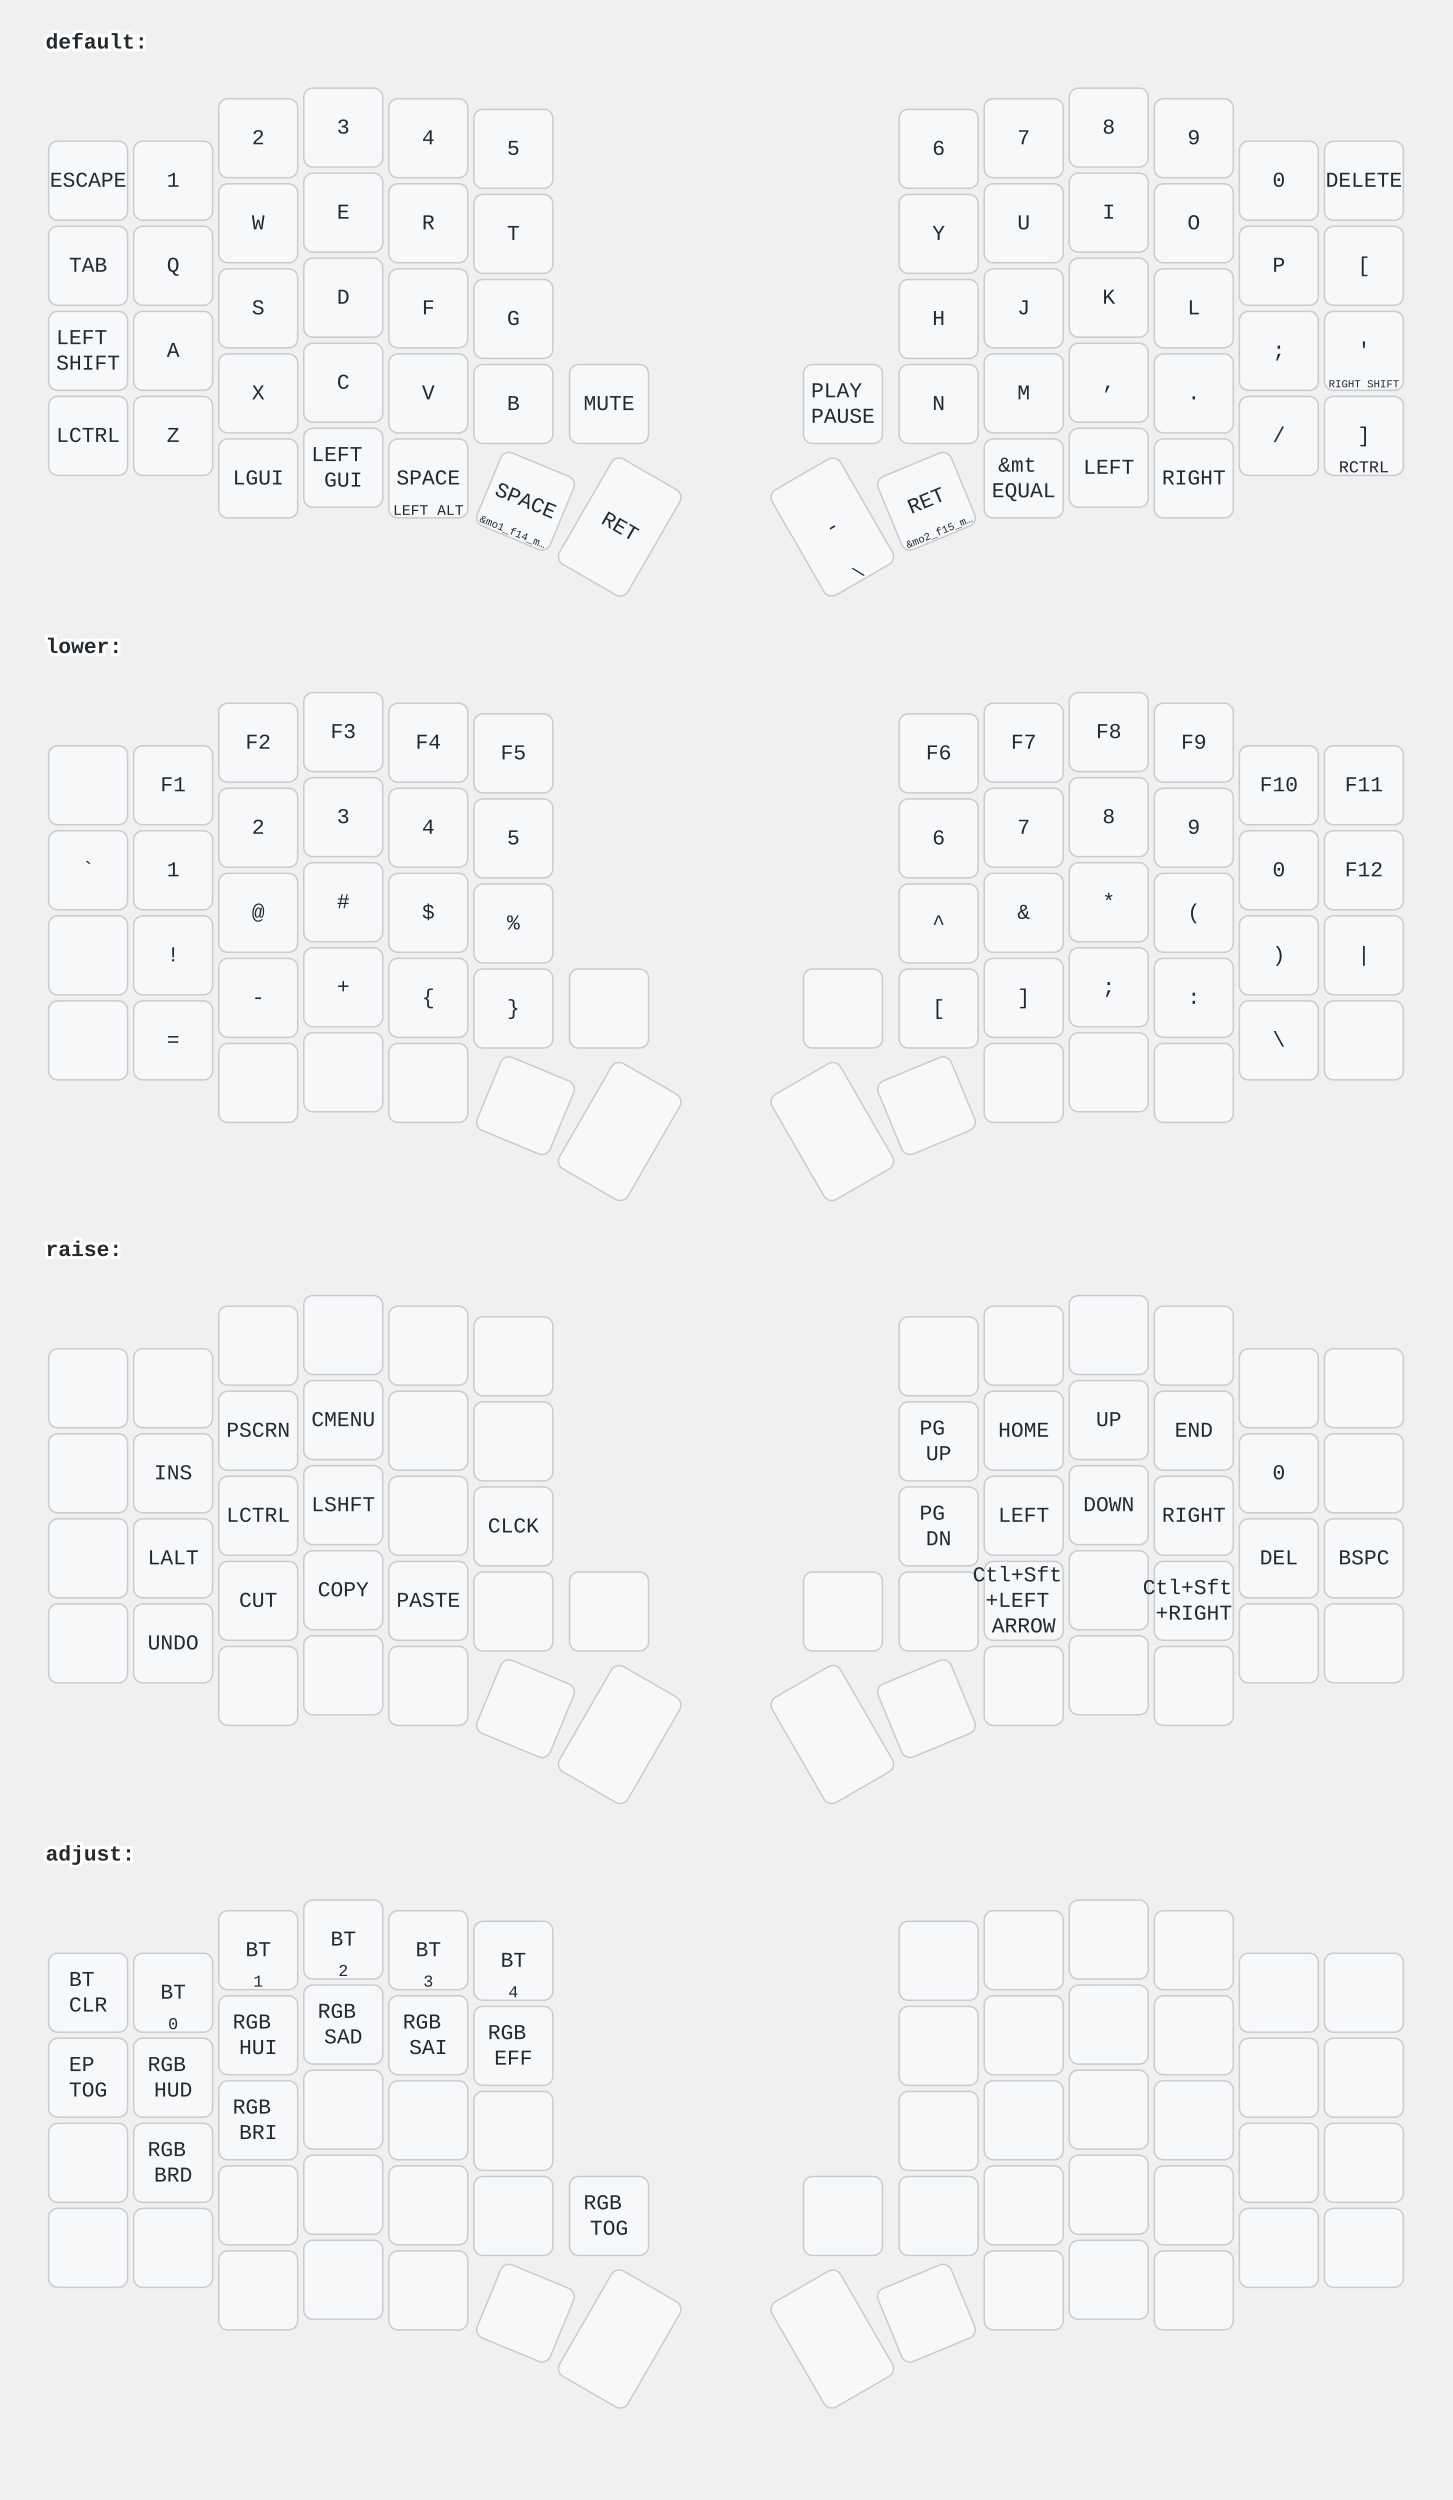
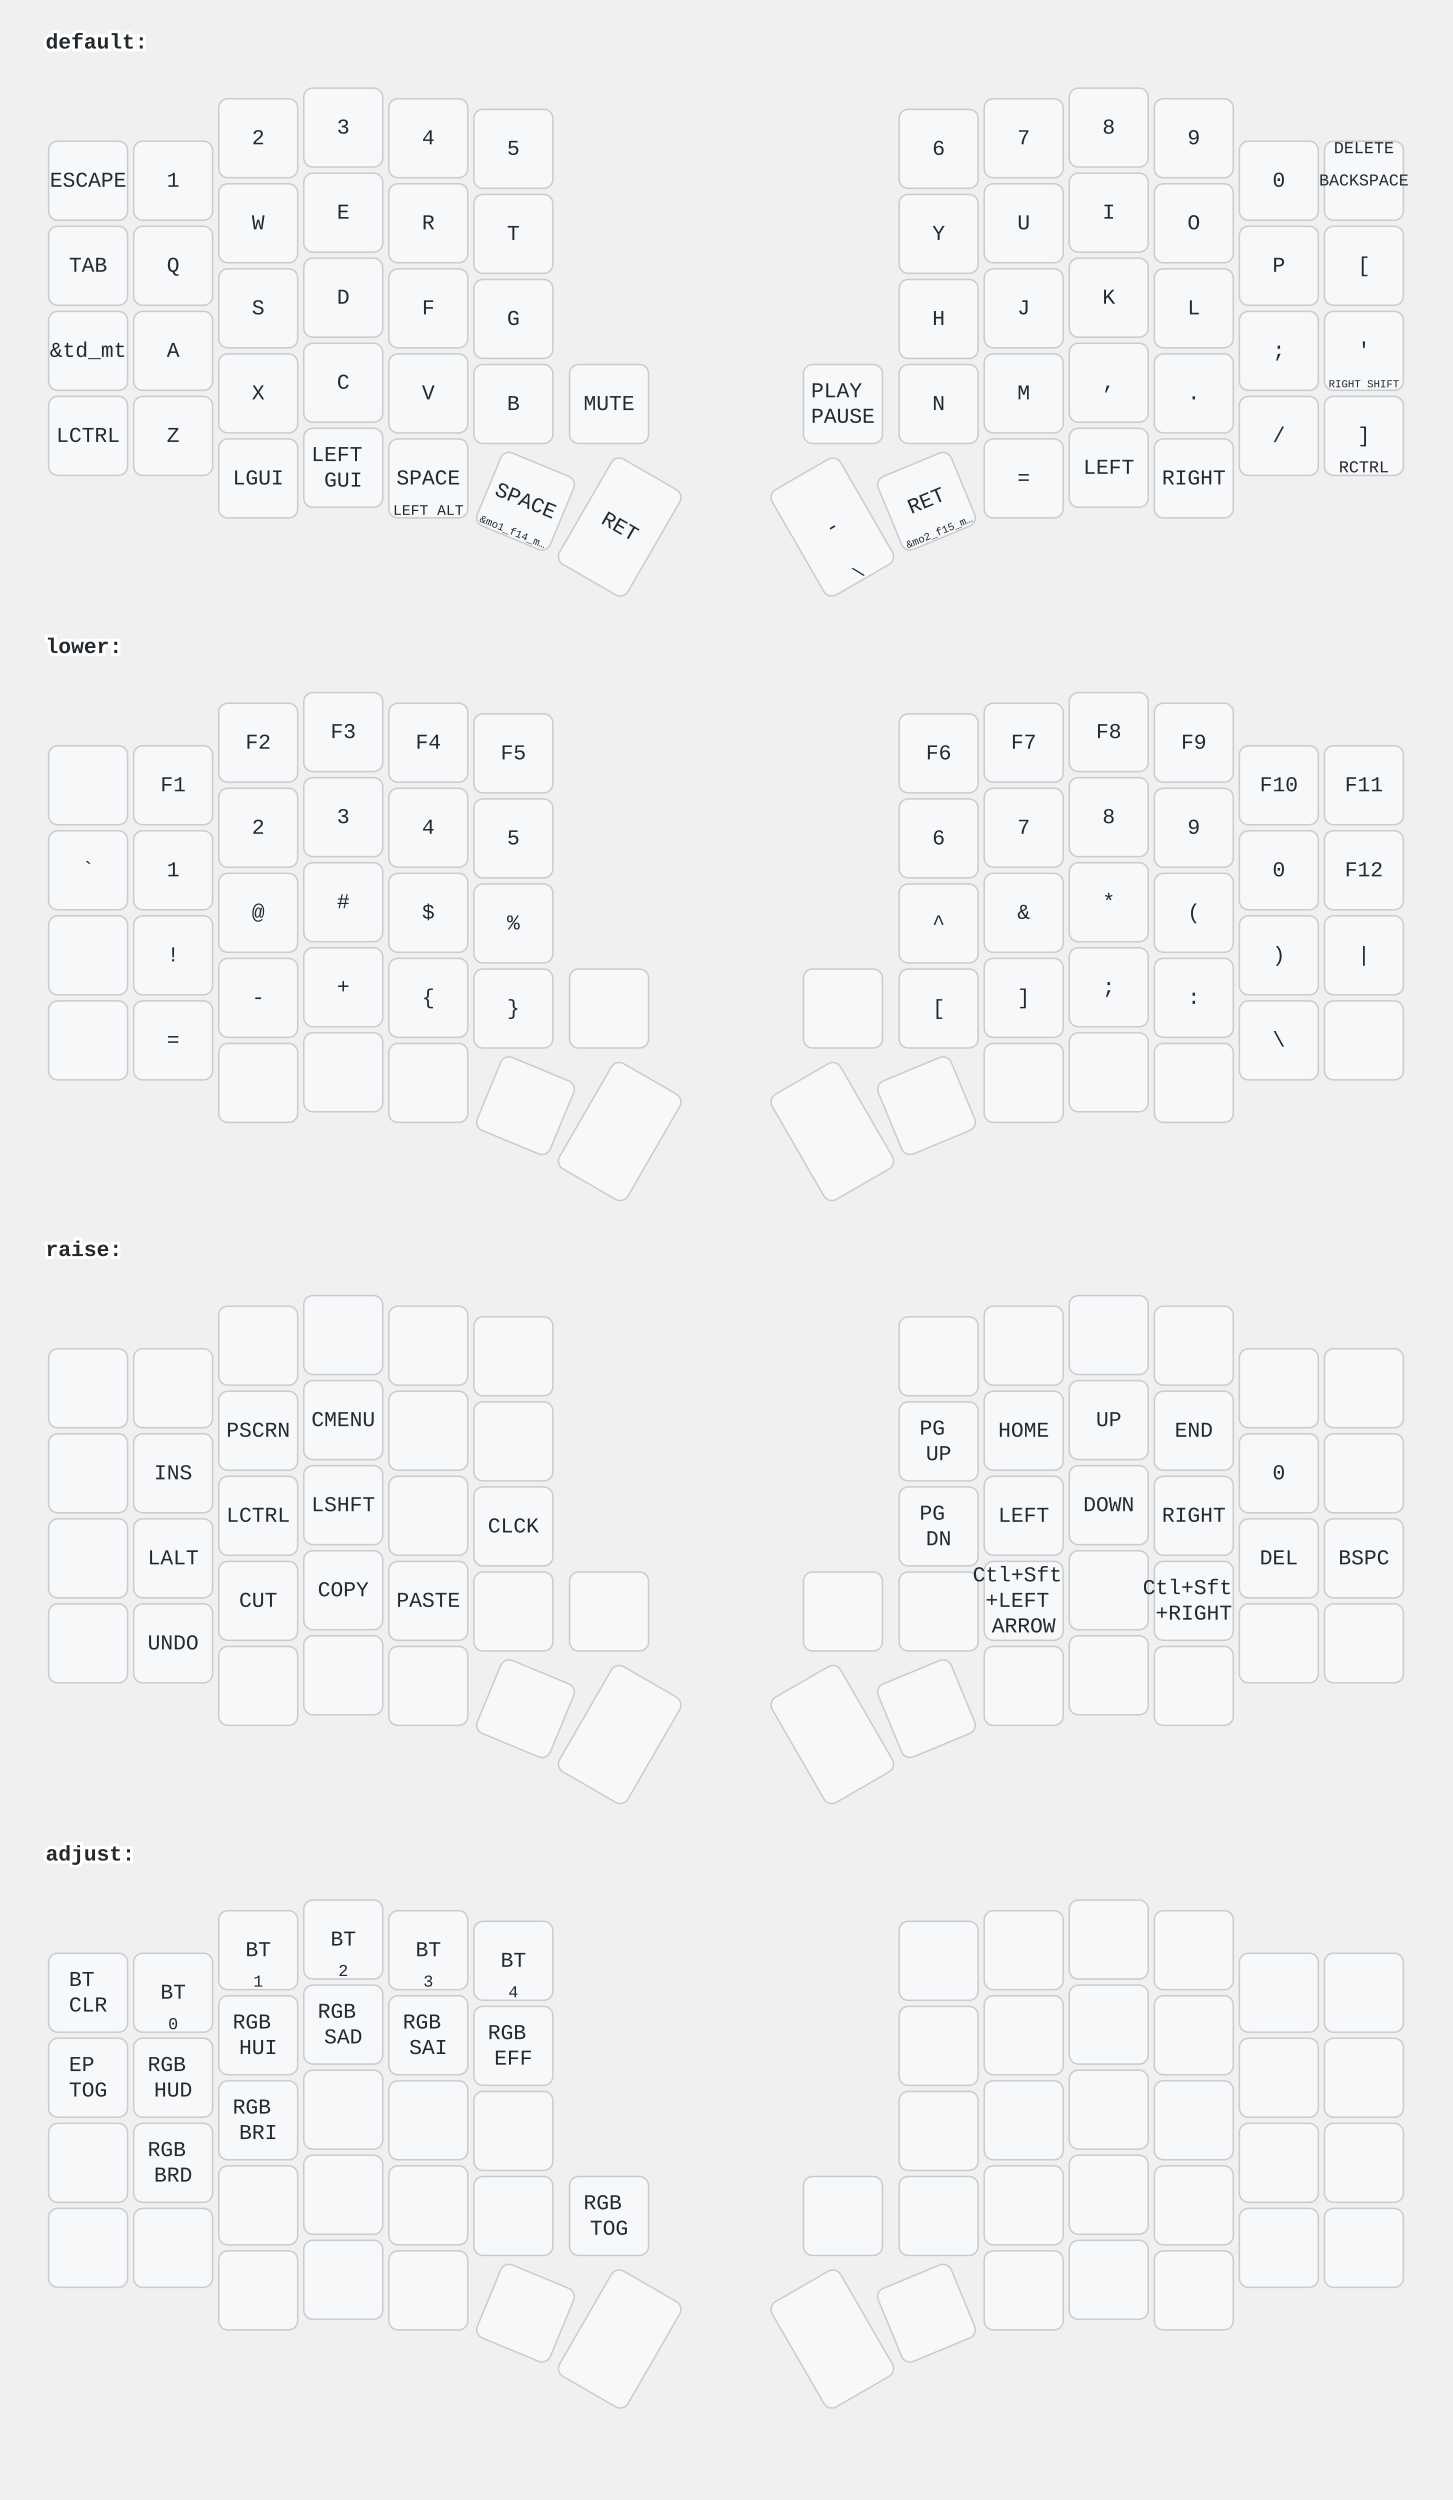
<svg xmlns="http://www.w3.org/2000/svg" width="956" height="1646" viewBox="0 0 956 1646" class="keymap">
  <style>/* inherit to force styles through use tags */
svg path {
    fill: inherit;
}

/* font and background color specifications */
svg.keymap {
    font-family: SFMono-Regular,Consolas,Liberation Mono,Menlo,monospace;
    font-size: 14px;
    font-kerning: normal;
    text-rendering: optimizeLegibility;
    fill: #24292e;
}

/* default key styling */
rect.key {
    fill: #f6f8fa;
}

rect.key, rect.combo {
    stroke: #c9cccf;
    stroke-width: 1;
}

/* default key side styling, only used is draw_key_sides is set */
rect.side {
    filter: brightness(90%);
}

/* color accent for combo boxes */
rect.combo, rect.combo-separate {
    fill: #cdf;
}

/* color accent for held keys */
rect.held, rect.combo.held {
    fill: #fdd;
}

/* color accent for ghost (optional) keys */
rect.ghost, rect.combo.ghost {
    stroke-dasharray: 4, 4;
    stroke-width: 2;
}

text {
    text-anchor: middle;
    dominant-baseline: middle;
}

/* styling for layer labels */
text.label {
    font-weight: bold;
    text-anchor: start;
    stroke: white;
    stroke-width: 4;
    paint-order: stroke;
}

/* styling for optional footer */
text.footer {
    text-anchor: end;
    dominant-baseline: auto;
    stroke: white;
    stroke-width: 4;
    paint-order: stroke;
}

/* styling for combo tap, and key non-tap label text */
text.combo, text.hold, text.shifted, text.left, text.right {
    font-size: 11px;
}

text.hold {
    text-anchor: middle;
    dominant-baseline: auto;
}

text.shifted {
    text-anchor: middle;
    dominant-baseline: hanging;
}

text.left {
    text-anchor: start;
}

text.right {
    text-anchor: end;
}

text.layer-activator {
    text-decoration: underline;
}

/* styling for hold/shifted label text in combo box */
text.combo.hold, text.combo.shifted, text.combo.left, text.combo.right {
    font-size: 8px;
}

/* lighter symbol for transparent keys */
text.trans {
    fill: #7b7e81;
}

/* styling for combo dendrons */
path.combo {
    stroke-width: 1;
    stroke: gray;
    fill: none;
}

/* Start Tabler Icons Cleanup */
/* cannot use height/width with glyphs */
.icon-tabler &gt; path {
    fill: inherit;
    stroke: inherit;
    stroke-width: 2;
}
/* hide tabler's default box */
.icon-tabler &gt; path[stroke="none"][fill="none"] {
    visibility: hidden;
}
/* End Tabler Icons Cleanup */
</style>
  <g transform="translate(30, 0)" class="layer-default">
    <text x="0" y="28" class="label" id="default">default:</text>
    <g transform="translate(0, 56)">
      <g transform="translate(28, 63)" class="key keypos-0">
        <rect rx="6" ry="6" x="-26" y="-26" width="52" height="52" class="key" />
        <text x="0" y="0" class="key tap">ESCAPE</text>
      </g>
      <g transform="translate(84, 63)" class="key keypos-1">
        <rect rx="6" ry="6" x="-26" y="-26" width="52" height="52" class="key" />
        <text x="0" y="0" class="key tap">1</text>
      </g>
      <g transform="translate(140, 35)" class="key keypos-2">
        <rect rx="6" ry="6" x="-26" y="-26" width="52" height="52" class="key" />
        <text x="0" y="0" class="key tap">2</text>
      </g>
      <g transform="translate(196, 28)" class="key keypos-3">
        <rect rx="6" ry="6" x="-26" y="-26" width="52" height="52" class="key" />
        <text x="0" y="0" class="key tap">3</text>
      </g>
      <g transform="translate(252, 35)" class="key keypos-4">
        <rect rx="6" ry="6" x="-26" y="-26" width="52" height="52" class="key" />
        <text x="0" y="0" class="key tap">4</text>
      </g>
      <g transform="translate(308, 42)" class="key keypos-5">
        <rect rx="6" ry="6" x="-26" y="-26" width="52" height="52" class="key" />
        <text x="0" y="0" class="key tap">5</text>
      </g>
      <g transform="translate(588, 42)" class="key keypos-6">
        <rect rx="6" ry="6" x="-26" y="-26" width="52" height="52" class="key" />
        <text x="0" y="0" class="key tap">6</text>
      </g>
      <g transform="translate(644, 35)" class="key keypos-7">
        <rect rx="6" ry="6" x="-26" y="-26" width="52" height="52" class="key" />
        <text x="0" y="0" class="key tap">7</text>
      </g>
      <g transform="translate(700, 28)" class="key keypos-8">
        <rect rx="6" ry="6" x="-26" y="-26" width="52" height="52" class="key" />
        <text x="0" y="0" class="key tap">8</text>
      </g>
      <g transform="translate(756, 35)" class="key keypos-9">
        <rect rx="6" ry="6" x="-26" y="-26" width="52" height="52" class="key" />
        <text x="0" y="0" class="key tap">9</text>
      </g>
      <g transform="translate(812, 63)" class="key keypos-10">
        <rect rx="6" ry="6" x="-26" y="-26" width="52" height="52" class="key" />
        <text x="0" y="0" class="key tap">0</text>
      </g>
      <g transform="translate(868, 63)" class="key keypos-11">
        <rect rx="6" ry="6" x="-26" y="-26" width="52" height="52" class="key" />
-         <text x="0" y="0" class="key tap">DELETE</text>
+         <text x="0" y="0" class="key tap">
+           <tspan style="font-size: 78%">BACKSPACE</tspan>
+         </text>
+         <text x="0" y="-24" class="key shifted">DELETE</text>
      </g>
      <g transform="translate(28, 119)" class="key keypos-12">
        <rect rx="6" ry="6" x="-26" y="-26" width="52" height="52" class="key" />
        <text x="0" y="0" class="key tap">TAB</text>
      </g>
      <g transform="translate(84, 119)" class="key keypos-13">
        <rect rx="6" ry="6" x="-26" y="-26" width="52" height="52" class="key" />
        <text x="0" y="0" class="key tap">Q</text>
      </g>
      <g transform="translate(140, 91)" class="key keypos-14">
        <rect rx="6" ry="6" x="-26" y="-26" width="52" height="52" class="key" />
        <text x="0" y="0" class="key tap">W</text>
      </g>
      <g transform="translate(196, 84)" class="key keypos-15">
        <rect rx="6" ry="6" x="-26" y="-26" width="52" height="52" class="key" />
        <text x="0" y="0" class="key tap">E</text>
      </g>
      <g transform="translate(252, 91)" class="key keypos-16">
        <rect rx="6" ry="6" x="-26" y="-26" width="52" height="52" class="key" />
        <text x="0" y="0" class="key tap">R</text>
      </g>
      <g transform="translate(308, 98)" class="key keypos-17">
        <rect rx="6" ry="6" x="-26" y="-26" width="52" height="52" class="key" />
        <text x="0" y="0" class="key tap">T</text>
      </g>
      <g transform="translate(588, 98)" class="key keypos-18">
        <rect rx="6" ry="6" x="-26" y="-26" width="52" height="52" class="key" />
        <text x="0" y="0" class="key tap">Y</text>
      </g>
      <g transform="translate(644, 91)" class="key keypos-19">
        <rect rx="6" ry="6" x="-26" y="-26" width="52" height="52" class="key" />
        <text x="0" y="0" class="key tap">U</text>
      </g>
      <g transform="translate(700, 84)" class="key keypos-20">
        <rect rx="6" ry="6" x="-26" y="-26" width="52" height="52" class="key" />
        <text x="0" y="0" class="key tap">I</text>
      </g>
      <g transform="translate(756, 91)" class="key keypos-21">
        <rect rx="6" ry="6" x="-26" y="-26" width="52" height="52" class="key" />
        <text x="0" y="0" class="key tap">O</text>
      </g>
      <g transform="translate(812, 119)" class="key keypos-22">
        <rect rx="6" ry="6" x="-26" y="-26" width="52" height="52" class="key" />
        <text x="0" y="0" class="key tap">P</text>
      </g>
      <g transform="translate(868, 119)" class="key keypos-23">
        <rect rx="6" ry="6" x="-26" y="-26" width="52" height="52" class="key" />
        <text x="0" y="0" class="key tap">[</text>
      </g>
      <g transform="translate(28, 175)" class="key keypos-24">
        <rect rx="6" ry="6" x="-26" y="-26" width="52" height="52" class="key" />
-         <text x="0" y="0" class="key tap">
-           <tspan x="0" dy="-0.6em">LEFT</tspan>
-           <tspan x="0" dy="1.2em">SHIFT</tspan>
-         </text>
+         <text x="0" y="0" class="key tap">&amp;td_mt</text>
      </g>
      <g transform="translate(84, 175)" class="key keypos-25">
        <rect rx="6" ry="6" x="-26" y="-26" width="52" height="52" class="key" />
        <text x="0" y="0" class="key tap">A</text>
      </g>
      <g transform="translate(140, 147)" class="key keypos-26">
        <rect rx="6" ry="6" x="-26" y="-26" width="52" height="52" class="key" />
        <text x="0" y="0" class="key tap">S</text>
      </g>
      <g transform="translate(196, 140)" class="key keypos-27">
        <rect rx="6" ry="6" x="-26" y="-26" width="52" height="52" class="key" />
        <text x="0" y="0" class="key tap">D</text>
      </g>
      <g transform="translate(252, 147)" class="key keypos-28">
        <rect rx="6" ry="6" x="-26" y="-26" width="52" height="52" class="key" />
        <text x="0" y="0" class="key tap">F</text>
      </g>
      <g transform="translate(308, 154)" class="key keypos-29">
        <rect rx="6" ry="6" x="-26" y="-26" width="52" height="52" class="key" />
        <text x="0" y="0" class="key tap">G</text>
      </g>
      <g transform="translate(588, 154)" class="key keypos-30">
        <rect rx="6" ry="6" x="-26" y="-26" width="52" height="52" class="key" />
        <text x="0" y="0" class="key tap">H</text>
      </g>
      <g transform="translate(644, 147)" class="key keypos-31">
        <rect rx="6" ry="6" x="-26" y="-26" width="52" height="52" class="key" />
        <text x="0" y="0" class="key tap">J</text>
      </g>
      <g transform="translate(700, 140)" class="key keypos-32">
        <rect rx="6" ry="6" x="-26" y="-26" width="52" height="52" class="key" />
        <text x="0" y="0" class="key tap">K</text>
      </g>
      <g transform="translate(756, 147)" class="key keypos-33">
        <rect rx="6" ry="6" x="-26" y="-26" width="52" height="52" class="key" />
        <text x="0" y="0" class="key tap">L</text>
      </g>
      <g transform="translate(812, 175)" class="key keypos-34">
        <rect rx="6" ry="6" x="-26" y="-26" width="52" height="52" class="key" />
        <text x="0" y="0" class="key tap">;</text>
      </g>
      <g transform="translate(868, 175)" class="key keypos-35">
        <rect rx="6" ry="6" x="-26" y="-26" width="52" height="52" class="key" />
        <text x="0" y="0" class="key tap">'</text>
        <text x="0" y="24" class="key hold">
          <tspan style="font-size: 64%">RIGHT SHIFT</tspan>
        </text>
      </g>
      <g transform="translate(28, 231)" class="key keypos-36">
        <rect rx="6" ry="6" x="-26" y="-26" width="52" height="52" class="key" />
        <text x="0" y="0" class="key tap">LCTRL</text>
      </g>
      <g transform="translate(84, 231)" class="key keypos-37">
        <rect rx="6" ry="6" x="-26" y="-26" width="52" height="52" class="key" />
        <text x="0" y="0" class="key tap">Z</text>
      </g>
      <g transform="translate(140, 203)" class="key keypos-38">
        <rect rx="6" ry="6" x="-26" y="-26" width="52" height="52" class="key" />
        <text x="0" y="0" class="key tap">X</text>
      </g>
      <g transform="translate(196, 196)" class="key keypos-39">
        <rect rx="6" ry="6" x="-26" y="-26" width="52" height="52" class="key" />
        <text x="0" y="0" class="key tap">C</text>
      </g>
      <g transform="translate(252, 203)" class="key keypos-40">
        <rect rx="6" ry="6" x="-26" y="-26" width="52" height="52" class="key" />
        <text x="0" y="0" class="key tap">V</text>
      </g>
      <g transform="translate(308, 210)" class="key keypos-41">
        <rect rx="6" ry="6" x="-26" y="-26" width="52" height="52" class="key" />
        <text x="0" y="0" class="key tap">B</text>
      </g>
      <g transform="translate(371, 210)" class="key keypos-42">
        <rect rx="6" ry="6" x="-26" y="-26" width="52" height="52" class="key" />
        <text x="0" y="0" class="key tap">MUTE</text>
      </g>
      <g transform="translate(525, 210)" class="key keypos-43">
        <rect rx="6" ry="6" x="-26" y="-26" width="52" height="52" class="key" />
        <text x="0" y="0" class="key tap">
          <tspan x="0" dy="-0.6em">PLAY</tspan>
          <tspan x="0" dy="1.2em">PAUSE</tspan>
        </text>
      </g>
      <g transform="translate(588, 210)" class="key keypos-44">
        <rect rx="6" ry="6" x="-26" y="-26" width="52" height="52" class="key" />
        <text x="0" y="0" class="key tap">N</text>
      </g>
      <g transform="translate(644, 203)" class="key keypos-45">
        <rect rx="6" ry="6" x="-26" y="-26" width="52" height="52" class="key" />
        <text x="0" y="0" class="key tap">M</text>
      </g>
      <g transform="translate(700, 196)" class="key keypos-46">
        <rect rx="6" ry="6" x="-26" y="-26" width="52" height="52" class="key" />
        <text x="0" y="0" class="key tap">,</text>
      </g>
      <g transform="translate(756, 203)" class="key keypos-47">
        <rect rx="6" ry="6" x="-26" y="-26" width="52" height="52" class="key" />
        <text x="0" y="0" class="key tap">.</text>
      </g>
      <g transform="translate(812, 231)" class="key keypos-48">
        <rect rx="6" ry="6" x="-26" y="-26" width="52" height="52" class="key" />
        <text x="0" y="0" class="key tap">/</text>
      </g>
      <g transform="translate(868, 231)" class="key keypos-49">
        <rect rx="6" ry="6" x="-26" y="-26" width="52" height="52" class="key" />
        <text x="0" y="0" class="key tap">]</text>
        <text x="0" y="24" class="key hold">RCTRL</text>
      </g>
      <g transform="translate(140, 259)" class="key keypos-50">
        <rect rx="6" ry="6" x="-26" y="-26" width="52" height="52" class="key" />
        <text x="0" y="0" class="key tap">LGUI</text>
      </g>
      <g transform="translate(196, 252)" class="key keypos-51">
        <rect rx="6" ry="6" x="-26" y="-26" width="52" height="52" class="key" />
        <text x="0" y="0" class="key tap">
          <tspan x="0" dy="-0.6em">LEFT</tspan>
          <tspan x="0" dy="1.2em">GUI</tspan>
        </text>
      </g>
      <g transform="translate(252, 259)" class="key keypos-52">
        <rect rx="6" ry="6" x="-26" y="-26" width="52" height="52" class="key" />
        <text x="0" y="0" class="key tap">SPACE</text>
        <text x="0" y="24" class="key hold">
          <tspan style="font-size: 88%">LEFT ALT</tspan>
        </text>
      </g>
      <g transform="translate(316, 274) rotate(22.5)" class="key keypos-53">
        <rect rx="6" ry="6" x="-26" y="-26" width="52" height="52" class="key" />
        <text x="0" y="0" class="key tap">SPACE</text>
        <text x="0" y="24" class="key hold">
          <tspan style="font-size: 64%">&amp;mo1_f14_m…</tspan>
        </text>
      </g>
      <g transform="translate(378, 291) rotate(30.0)" class="key keypos-54">
        <rect rx="6" ry="6" x="-26" y="-40" width="52" height="80" class="key" />
        <text x="0" y="0" class="key tap">RET</text>
      </g>
      <g transform="translate(518, 291) rotate(-30.0)" class="key keypos-55">
        <rect rx="6" ry="6" x="-26" y="-40" width="52" height="80" class="key" />
        <text x="0" y="0" class="key tap">-</text>
        <text x="0" y="38" class="key hold">\</text>
      </g>
      <g transform="translate(580, 274) rotate(-22.5)" class="key keypos-56">
        <rect rx="6" ry="6" x="-26" y="-26" width="52" height="52" class="key" />
        <text x="0" y="0" class="key tap">RET</text>
        <text x="0" y="24" class="key hold">
          <tspan style="font-size: 64%">&amp;mo2_f15_m…</tspan>
        </text>
      </g>
      <g transform="translate(644, 259)" class="key keypos-57">
        <rect rx="6" ry="6" x="-26" y="-26" width="52" height="52" class="key" />
-         <text x="0" y="0" class="key tap">
-           <tspan x="0" dy="-0.6em">&amp;mt</tspan>
-           <tspan x="0" dy="1.2em">EQUAL</tspan>
-         </text>
+         <text x="0" y="0" class="key tap">=</text>
      </g>
      <g transform="translate(700, 252)" class="key keypos-58">
        <rect rx="6" ry="6" x="-26" y="-26" width="52" height="52" class="key" />
        <text x="0" y="0" class="key tap">LEFT</text>
      </g>
      <g transform="translate(756, 259)" class="key keypos-59">
        <rect rx="6" ry="6" x="-26" y="-26" width="52" height="52" class="key" />
        <text x="0" y="0" class="key tap">RIGHT</text>
      </g>
    </g>
  </g>
  <g transform="translate(30, 398)" class="layer-lower">
    <text x="0" y="28" class="label" id="lower">lower:</text>
    <g transform="translate(0, 56)">
      <g transform="translate(28, 63)" class="key keypos-0">
        <rect rx="6" ry="6" x="-26" y="-26" width="52" height="52" class="key" />
      </g>
      <g transform="translate(84, 63)" class="key keypos-1">
        <rect rx="6" ry="6" x="-26" y="-26" width="52" height="52" class="key" />
        <text x="0" y="0" class="key tap">F1</text>
      </g>
      <g transform="translate(140, 35)" class="key keypos-2">
        <rect rx="6" ry="6" x="-26" y="-26" width="52" height="52" class="key" />
        <text x="0" y="0" class="key tap">F2</text>
      </g>
      <g transform="translate(196, 28)" class="key keypos-3">
        <rect rx="6" ry="6" x="-26" y="-26" width="52" height="52" class="key" />
        <text x="0" y="0" class="key tap">F3</text>
      </g>
      <g transform="translate(252, 35)" class="key keypos-4">
        <rect rx="6" ry="6" x="-26" y="-26" width="52" height="52" class="key" />
        <text x="0" y="0" class="key tap">F4</text>
      </g>
      <g transform="translate(308, 42)" class="key keypos-5">
        <rect rx="6" ry="6" x="-26" y="-26" width="52" height="52" class="key" />
        <text x="0" y="0" class="key tap">F5</text>
      </g>
      <g transform="translate(588, 42)" class="key keypos-6">
        <rect rx="6" ry="6" x="-26" y="-26" width="52" height="52" class="key" />
        <text x="0" y="0" class="key tap">F6</text>
      </g>
      <g transform="translate(644, 35)" class="key keypos-7">
        <rect rx="6" ry="6" x="-26" y="-26" width="52" height="52" class="key" />
        <text x="0" y="0" class="key tap">F7</text>
      </g>
      <g transform="translate(700, 28)" class="key keypos-8">
        <rect rx="6" ry="6" x="-26" y="-26" width="52" height="52" class="key" />
        <text x="0" y="0" class="key tap">F8</text>
      </g>
      <g transform="translate(756, 35)" class="key keypos-9">
        <rect rx="6" ry="6" x="-26" y="-26" width="52" height="52" class="key" />
        <text x="0" y="0" class="key tap">F9</text>
      </g>
      <g transform="translate(812, 63)" class="key keypos-10">
        <rect rx="6" ry="6" x="-26" y="-26" width="52" height="52" class="key" />
        <text x="0" y="0" class="key tap">F10</text>
      </g>
      <g transform="translate(868, 63)" class="key keypos-11">
        <rect rx="6" ry="6" x="-26" y="-26" width="52" height="52" class="key" />
        <text x="0" y="0" class="key tap">F11</text>
      </g>
      <g transform="translate(28, 119)" class="key keypos-12">
        <rect rx="6" ry="6" x="-26" y="-26" width="52" height="52" class="key" />
        <text x="0" y="0" class="key tap">`</text>
      </g>
      <g transform="translate(84, 119)" class="key keypos-13">
        <rect rx="6" ry="6" x="-26" y="-26" width="52" height="52" class="key" />
        <text x="0" y="0" class="key tap">1</text>
      </g>
      <g transform="translate(140, 91)" class="key keypos-14">
        <rect rx="6" ry="6" x="-26" y="-26" width="52" height="52" class="key" />
        <text x="0" y="0" class="key tap">2</text>
      </g>
      <g transform="translate(196, 84)" class="key keypos-15">
        <rect rx="6" ry="6" x="-26" y="-26" width="52" height="52" class="key" />
        <text x="0" y="0" class="key tap">3</text>
      </g>
      <g transform="translate(252, 91)" class="key keypos-16">
        <rect rx="6" ry="6" x="-26" y="-26" width="52" height="52" class="key" />
        <text x="0" y="0" class="key tap">4</text>
      </g>
      <g transform="translate(308, 98)" class="key keypos-17">
        <rect rx="6" ry="6" x="-26" y="-26" width="52" height="52" class="key" />
        <text x="0" y="0" class="key tap">5</text>
      </g>
      <g transform="translate(588, 98)" class="key keypos-18">
        <rect rx="6" ry="6" x="-26" y="-26" width="52" height="52" class="key" />
        <text x="0" y="0" class="key tap">6</text>
      </g>
      <g transform="translate(644, 91)" class="key keypos-19">
        <rect rx="6" ry="6" x="-26" y="-26" width="52" height="52" class="key" />
        <text x="0" y="0" class="key tap">7</text>
      </g>
      <g transform="translate(700, 84)" class="key keypos-20">
        <rect rx="6" ry="6" x="-26" y="-26" width="52" height="52" class="key" />
        <text x="0" y="0" class="key tap">8</text>
      </g>
      <g transform="translate(756, 91)" class="key keypos-21">
        <rect rx="6" ry="6" x="-26" y="-26" width="52" height="52" class="key" />
        <text x="0" y="0" class="key tap">9</text>
      </g>
      <g transform="translate(812, 119)" class="key keypos-22">
        <rect rx="6" ry="6" x="-26" y="-26" width="52" height="52" class="key" />
        <text x="0" y="0" class="key tap">0</text>
      </g>
      <g transform="translate(868, 119)" class="key keypos-23">
        <rect rx="6" ry="6" x="-26" y="-26" width="52" height="52" class="key" />
        <text x="0" y="0" class="key tap">F12</text>
      </g>
      <g transform="translate(28, 175)" class="key keypos-24">
        <rect rx="6" ry="6" x="-26" y="-26" width="52" height="52" class="key" />
      </g>
      <g transform="translate(84, 175)" class="key keypos-25">
        <rect rx="6" ry="6" x="-26" y="-26" width="52" height="52" class="key" />
        <text x="0" y="0" class="key tap">!</text>
      </g>
      <g transform="translate(140, 147)" class="key keypos-26">
        <rect rx="6" ry="6" x="-26" y="-26" width="52" height="52" class="key" />
        <text x="0" y="0" class="key tap">@</text>
      </g>
      <g transform="translate(196, 140)" class="key keypos-27">
        <rect rx="6" ry="6" x="-26" y="-26" width="52" height="52" class="key" />
        <text x="0" y="0" class="key tap">#</text>
      </g>
      <g transform="translate(252, 147)" class="key keypos-28">
        <rect rx="6" ry="6" x="-26" y="-26" width="52" height="52" class="key" />
        <text x="0" y="0" class="key tap">$</text>
      </g>
      <g transform="translate(308, 154)" class="key keypos-29">
        <rect rx="6" ry="6" x="-26" y="-26" width="52" height="52" class="key" />
        <text x="0" y="0" class="key tap">%</text>
      </g>
      <g transform="translate(588, 154)" class="key keypos-30">
        <rect rx="6" ry="6" x="-26" y="-26" width="52" height="52" class="key" />
        <text x="0" y="0" class="key tap">^</text>
      </g>
      <g transform="translate(644, 147)" class="key keypos-31">
        <rect rx="6" ry="6" x="-26" y="-26" width="52" height="52" class="key" />
        <text x="0" y="0" class="key tap">&amp;</text>
      </g>
      <g transform="translate(700, 140)" class="key keypos-32">
        <rect rx="6" ry="6" x="-26" y="-26" width="52" height="52" class="key" />
        <text x="0" y="0" class="key tap">*</text>
      </g>
      <g transform="translate(756, 147)" class="key keypos-33">
        <rect rx="6" ry="6" x="-26" y="-26" width="52" height="52" class="key" />
        <text x="0" y="0" class="key tap">(</text>
      </g>
      <g transform="translate(812, 175)" class="key keypos-34">
        <rect rx="6" ry="6" x="-26" y="-26" width="52" height="52" class="key" />
        <text x="0" y="0" class="key tap">)</text>
      </g>
      <g transform="translate(868, 175)" class="key keypos-35">
        <rect rx="6" ry="6" x="-26" y="-26" width="52" height="52" class="key" />
        <text x="0" y="0" class="key tap">|</text>
      </g>
      <g transform="translate(28, 231)" class="key keypos-36">
        <rect rx="6" ry="6" x="-26" y="-26" width="52" height="52" class="key" />
      </g>
      <g transform="translate(84, 231)" class="key keypos-37">
        <rect rx="6" ry="6" x="-26" y="-26" width="52" height="52" class="key" />
        <text x="0" y="0" class="key tap">=</text>
      </g>
      <g transform="translate(140, 203)" class="key keypos-38">
        <rect rx="6" ry="6" x="-26" y="-26" width="52" height="52" class="key" />
        <text x="0" y="0" class="key tap">-</text>
      </g>
      <g transform="translate(196, 196)" class="key keypos-39">
        <rect rx="6" ry="6" x="-26" y="-26" width="52" height="52" class="key" />
        <text x="0" y="0" class="key tap">+</text>
      </g>
      <g transform="translate(252, 203)" class="key keypos-40">
        <rect rx="6" ry="6" x="-26" y="-26" width="52" height="52" class="key" />
        <text x="0" y="0" class="key tap">{</text>
      </g>
      <g transform="translate(308, 210)" class="key keypos-41">
        <rect rx="6" ry="6" x="-26" y="-26" width="52" height="52" class="key" />
        <text x="0" y="0" class="key tap">}</text>
      </g>
      <g transform="translate(371, 210)" class="key keypos-42">
        <rect rx="6" ry="6" x="-26" y="-26" width="52" height="52" class="key" />
      </g>
      <g transform="translate(525, 210)" class="key keypos-43">
        <rect rx="6" ry="6" x="-26" y="-26" width="52" height="52" class="key" />
      </g>
      <g transform="translate(588, 210)" class="key keypos-44">
        <rect rx="6" ry="6" x="-26" y="-26" width="52" height="52" class="key" />
        <text x="0" y="0" class="key tap">[</text>
      </g>
      <g transform="translate(644, 203)" class="key keypos-45">
        <rect rx="6" ry="6" x="-26" y="-26" width="52" height="52" class="key" />
        <text x="0" y="0" class="key tap">]</text>
      </g>
      <g transform="translate(700, 196)" class="key keypos-46">
        <rect rx="6" ry="6" x="-26" y="-26" width="52" height="52" class="key" />
        <text x="0" y="0" class="key tap">;</text>
      </g>
      <g transform="translate(756, 203)" class="key keypos-47">
        <rect rx="6" ry="6" x="-26" y="-26" width="52" height="52" class="key" />
        <text x="0" y="0" class="key tap">:</text>
      </g>
      <g transform="translate(812, 231)" class="key keypos-48">
        <rect rx="6" ry="6" x="-26" y="-26" width="52" height="52" class="key" />
        <text x="0" y="0" class="key tap">\</text>
      </g>
      <g transform="translate(868, 231)" class="key keypos-49">
        <rect rx="6" ry="6" x="-26" y="-26" width="52" height="52" class="key" />
      </g>
      <g transform="translate(140, 259)" class="key keypos-50">
        <rect rx="6" ry="6" x="-26" y="-26" width="52" height="52" class="key" />
      </g>
      <g transform="translate(196, 252)" class="key keypos-51">
        <rect rx="6" ry="6" x="-26" y="-26" width="52" height="52" class="key" />
      </g>
      <g transform="translate(252, 259)" class="key keypos-52">
        <rect rx="6" ry="6" x="-26" y="-26" width="52" height="52" class="key" />
      </g>
      <g transform="translate(316, 274) rotate(22.5)" class="key keypos-53">
        <rect rx="6" ry="6" x="-26" y="-26" width="52" height="52" class="key" />
      </g>
      <g transform="translate(378, 291) rotate(30.0)" class="key keypos-54">
        <rect rx="6" ry="6" x="-26" y="-40" width="52" height="80" class="key" />
      </g>
      <g transform="translate(518, 291) rotate(-30.0)" class="key keypos-55">
        <rect rx="6" ry="6" x="-26" y="-40" width="52" height="80" class="key" />
      </g>
      <g transform="translate(580, 274) rotate(-22.5)" class="key keypos-56">
        <rect rx="6" ry="6" x="-26" y="-26" width="52" height="52" class="key" />
      </g>
      <g transform="translate(644, 259)" class="key keypos-57">
        <rect rx="6" ry="6" x="-26" y="-26" width="52" height="52" class="key" />
      </g>
      <g transform="translate(700, 252)" class="key keypos-58">
        <rect rx="6" ry="6" x="-26" y="-26" width="52" height="52" class="key" />
      </g>
      <g transform="translate(756, 259)" class="key keypos-59">
        <rect rx="6" ry="6" x="-26" y="-26" width="52" height="52" class="key" />
      </g>
    </g>
  </g>
  <g transform="translate(30, 795)" class="layer-raise">
    <text x="0" y="28" class="label" id="raise">raise:</text>
    <g transform="translate(0, 56)">
      <g transform="translate(28, 63)" class="key keypos-0">
        <rect rx="6" ry="6" x="-26" y="-26" width="52" height="52" class="key" />
      </g>
      <g transform="translate(84, 63)" class="key keypos-1">
        <rect rx="6" ry="6" x="-26" y="-26" width="52" height="52" class="key" />
      </g>
      <g transform="translate(140, 35)" class="key keypos-2">
        <rect rx="6" ry="6" x="-26" y="-26" width="52" height="52" class="key" />
      </g>
      <g transform="translate(196, 28)" class="key keypos-3">
        <rect rx="6" ry="6" x="-26" y="-26" width="52" height="52" class="key" />
      </g>
      <g transform="translate(252, 35)" class="key keypos-4">
        <rect rx="6" ry="6" x="-26" y="-26" width="52" height="52" class="key" />
      </g>
      <g transform="translate(308, 42)" class="key keypos-5">
        <rect rx="6" ry="6" x="-26" y="-26" width="52" height="52" class="key" />
      </g>
      <g transform="translate(588, 42)" class="key keypos-6">
        <rect rx="6" ry="6" x="-26" y="-26" width="52" height="52" class="key" />
      </g>
      <g transform="translate(644, 35)" class="key keypos-7">
        <rect rx="6" ry="6" x="-26" y="-26" width="52" height="52" class="key" />
      </g>
      <g transform="translate(700, 28)" class="key keypos-8">
        <rect rx="6" ry="6" x="-26" y="-26" width="52" height="52" class="key" />
      </g>
      <g transform="translate(756, 35)" class="key keypos-9">
        <rect rx="6" ry="6" x="-26" y="-26" width="52" height="52" class="key" />
      </g>
      <g transform="translate(812, 63)" class="key keypos-10">
        <rect rx="6" ry="6" x="-26" y="-26" width="52" height="52" class="key" />
      </g>
      <g transform="translate(868, 63)" class="key keypos-11">
        <rect rx="6" ry="6" x="-26" y="-26" width="52" height="52" class="key" />
      </g>
      <g transform="translate(28, 119)" class="key keypos-12">
        <rect rx="6" ry="6" x="-26" y="-26" width="52" height="52" class="key" />
      </g>
      <g transform="translate(84, 119)" class="key keypos-13">
        <rect rx="6" ry="6" x="-26" y="-26" width="52" height="52" class="key" />
        <text x="0" y="0" class="key tap">INS</text>
      </g>
      <g transform="translate(140, 91)" class="key keypos-14">
        <rect rx="6" ry="6" x="-26" y="-26" width="52" height="52" class="key" />
        <text x="0" y="0" class="key tap">PSCRN</text>
      </g>
      <g transform="translate(196, 84)" class="key keypos-15">
        <rect rx="6" ry="6" x="-26" y="-26" width="52" height="52" class="key" />
        <text x="0" y="0" class="key tap">CMENU</text>
      </g>
      <g transform="translate(252, 91)" class="key keypos-16">
        <rect rx="6" ry="6" x="-26" y="-26" width="52" height="52" class="key" />
      </g>
      <g transform="translate(308, 98)" class="key keypos-17">
        <rect rx="6" ry="6" x="-26" y="-26" width="52" height="52" class="key" />
      </g>
      <g transform="translate(588, 98)" class="key keypos-18">
        <rect rx="6" ry="6" x="-26" y="-26" width="52" height="52" class="key" />
        <text x="0" y="0" class="key tap">
          <tspan x="0" dy="-0.6em">PG</tspan>
          <tspan x="0" dy="1.2em">UP</tspan>
        </text>
      </g>
      <g transform="translate(644, 91)" class="key keypos-19">
        <rect rx="6" ry="6" x="-26" y="-26" width="52" height="52" class="key" />
        <text x="0" y="0" class="key tap">HOME</text>
      </g>
      <g transform="translate(700, 84)" class="key keypos-20">
        <rect rx="6" ry="6" x="-26" y="-26" width="52" height="52" class="key" />
        <text x="0" y="0" class="key tap">UP</text>
      </g>
      <g transform="translate(756, 91)" class="key keypos-21">
        <rect rx="6" ry="6" x="-26" y="-26" width="52" height="52" class="key" />
        <text x="0" y="0" class="key tap">END</text>
      </g>
      <g transform="translate(812, 119)" class="key keypos-22">
        <rect rx="6" ry="6" x="-26" y="-26" width="52" height="52" class="key" />
        <text x="0" y="0" class="key tap">0</text>
      </g>
      <g transform="translate(868, 119)" class="key keypos-23">
        <rect rx="6" ry="6" x="-26" y="-26" width="52" height="52" class="key" />
      </g>
      <g transform="translate(28, 175)" class="key keypos-24">
        <rect rx="6" ry="6" x="-26" y="-26" width="52" height="52" class="key" />
      </g>
      <g transform="translate(84, 175)" class="key keypos-25">
        <rect rx="6" ry="6" x="-26" y="-26" width="52" height="52" class="key" />
        <text x="0" y="0" class="key tap">LALT</text>
      </g>
      <g transform="translate(140, 147)" class="key keypos-26">
        <rect rx="6" ry="6" x="-26" y="-26" width="52" height="52" class="key" />
        <text x="0" y="0" class="key tap">LCTRL</text>
      </g>
      <g transform="translate(196, 140)" class="key keypos-27">
        <rect rx="6" ry="6" x="-26" y="-26" width="52" height="52" class="key" />
        <text x="0" y="0" class="key tap">LSHFT</text>
      </g>
      <g transform="translate(252, 147)" class="key keypos-28">
        <rect rx="6" ry="6" x="-26" y="-26" width="52" height="52" class="key" />
      </g>
      <g transform="translate(308, 154)" class="key keypos-29">
        <rect rx="6" ry="6" x="-26" y="-26" width="52" height="52" class="key" />
        <text x="0" y="0" class="key tap">CLCK</text>
      </g>
      <g transform="translate(588, 154)" class="key keypos-30">
        <rect rx="6" ry="6" x="-26" y="-26" width="52" height="52" class="key" />
        <text x="0" y="0" class="key tap">
          <tspan x="0" dy="-0.6em">PG</tspan>
          <tspan x="0" dy="1.2em">DN</tspan>
        </text>
      </g>
      <g transform="translate(644, 147)" class="key keypos-31">
        <rect rx="6" ry="6" x="-26" y="-26" width="52" height="52" class="key" />
        <text x="0" y="0" class="key tap">LEFT</text>
      </g>
      <g transform="translate(700, 140)" class="key keypos-32">
        <rect rx="6" ry="6" x="-26" y="-26" width="52" height="52" class="key" />
        <text x="0" y="0" class="key tap">DOWN</text>
      </g>
      <g transform="translate(756, 147)" class="key keypos-33">
        <rect rx="6" ry="6" x="-26" y="-26" width="52" height="52" class="key" />
        <text x="0" y="0" class="key tap">RIGHT</text>
      </g>
      <g transform="translate(812, 175)" class="key keypos-34">
        <rect rx="6" ry="6" x="-26" y="-26" width="52" height="52" class="key" />
        <text x="0" y="0" class="key tap">DEL</text>
      </g>
      <g transform="translate(868, 175)" class="key keypos-35">
        <rect rx="6" ry="6" x="-26" y="-26" width="52" height="52" class="key" />
        <text x="0" y="0" class="key tap">BSPC</text>
      </g>
      <g transform="translate(28, 231)" class="key keypos-36">
        <rect rx="6" ry="6" x="-26" y="-26" width="52" height="52" class="key" />
      </g>
      <g transform="translate(84, 231)" class="key keypos-37">
        <rect rx="6" ry="6" x="-26" y="-26" width="52" height="52" class="key" />
        <text x="0" y="0" class="key tap">UNDO</text>
      </g>
      <g transform="translate(140, 203)" class="key keypos-38">
        <rect rx="6" ry="6" x="-26" y="-26" width="52" height="52" class="key" />
        <text x="0" y="0" class="key tap">CUT</text>
      </g>
      <g transform="translate(196, 196)" class="key keypos-39">
        <rect rx="6" ry="6" x="-26" y="-26" width="52" height="52" class="key" />
        <text x="0" y="0" class="key tap">COPY</text>
      </g>
      <g transform="translate(252, 203)" class="key keypos-40">
        <rect rx="6" ry="6" x="-26" y="-26" width="52" height="52" class="key" />
        <text x="0" y="0" class="key tap">PASTE</text>
      </g>
      <g transform="translate(308, 210)" class="key keypos-41">
        <rect rx="6" ry="6" x="-26" y="-26" width="52" height="52" class="key" />
      </g>
      <g transform="translate(371, 210)" class="key keypos-42">
        <rect rx="6" ry="6" x="-26" y="-26" width="52" height="52" class="key" />
      </g>
      <g transform="translate(525, 210)" class="key keypos-43">
        <rect rx="6" ry="6" x="-26" y="-26" width="52" height="52" class="key" />
      </g>
      <g transform="translate(588, 210)" class="key keypos-44">
        <rect rx="6" ry="6" x="-26" y="-26" width="52" height="52" class="key" />
      </g>
      <g transform="translate(644, 203)" class="key keypos-45">
        <rect rx="6" ry="6" x="-26" y="-26" width="52" height="52" class="key" />
        <text x="0" y="0" class="key tap">
          <tspan x="0" dy="-1.2em">Ctl+Sft</tspan>
          <tspan x="0" dy="1.2em">+LEFT</tspan>
          <tspan x="0" dy="1.2em">ARROW</tspan>
        </text>
      </g>
      <g transform="translate(700, 196)" class="key keypos-46">
        <rect rx="6" ry="6" x="-26" y="-26" width="52" height="52" class="key" />
      </g>
      <g transform="translate(756, 203)" class="key keypos-47">
        <rect rx="6" ry="6" x="-26" y="-26" width="52" height="52" class="key" />
        <text x="0" y="0" class="key tap">
          <tspan x="0" dy="-0.6em">Ctl+Sft</tspan>
          <tspan x="0" dy="1.2em">+RIGHT</tspan>
        </text>
      </g>
      <g transform="translate(812, 231)" class="key keypos-48">
        <rect rx="6" ry="6" x="-26" y="-26" width="52" height="52" class="key" />
      </g>
      <g transform="translate(868, 231)" class="key keypos-49">
        <rect rx="6" ry="6" x="-26" y="-26" width="52" height="52" class="key" />
      </g>
      <g transform="translate(140, 259)" class="key keypos-50">
        <rect rx="6" ry="6" x="-26" y="-26" width="52" height="52" class="key" />
      </g>
      <g transform="translate(196, 252)" class="key keypos-51">
        <rect rx="6" ry="6" x="-26" y="-26" width="52" height="52" class="key" />
      </g>
      <g transform="translate(252, 259)" class="key keypos-52">
        <rect rx="6" ry="6" x="-26" y="-26" width="52" height="52" class="key" />
      </g>
      <g transform="translate(316, 274) rotate(22.5)" class="key keypos-53">
        <rect rx="6" ry="6" x="-26" y="-26" width="52" height="52" class="key" />
      </g>
      <g transform="translate(378, 291) rotate(30.0)" class="key keypos-54">
        <rect rx="6" ry="6" x="-26" y="-40" width="52" height="80" class="key" />
      </g>
      <g transform="translate(518, 291) rotate(-30.0)" class="key keypos-55">
        <rect rx="6" ry="6" x="-26" y="-40" width="52" height="80" class="key" />
      </g>
      <g transform="translate(580, 274) rotate(-22.5)" class="key keypos-56">
        <rect rx="6" ry="6" x="-26" y="-26" width="52" height="52" class="key" />
      </g>
      <g transform="translate(644, 259)" class="key keypos-57">
        <rect rx="6" ry="6" x="-26" y="-26" width="52" height="52" class="key" />
      </g>
      <g transform="translate(700, 252)" class="key keypos-58">
        <rect rx="6" ry="6" x="-26" y="-26" width="52" height="52" class="key" />
      </g>
      <g transform="translate(756, 259)" class="key keypos-59">
        <rect rx="6" ry="6" x="-26" y="-26" width="52" height="52" class="key" />
      </g>
    </g>
  </g>
  <g transform="translate(30, 1193)" class="layer-adjust">
    <text x="0" y="28" class="label" id="adjust">adjust:</text>
    <g transform="translate(0, 56)">
      <g transform="translate(28, 63)" class="key keypos-0">
        <rect rx="6" ry="6" x="-26" y="-26" width="52" height="52" class="key" />
        <text x="0" y="0" class="key tap">
          <tspan x="0" dy="-0.6em">BT</tspan>
          <tspan x="0" dy="1.2em">CLR</tspan>
        </text>
      </g>
      <g transform="translate(84, 63)" class="key keypos-1">
        <rect rx="6" ry="6" x="-26" y="-26" width="52" height="52" class="key" />
        <text x="0" y="0" class="key tap">BT</text>
        <text x="0" y="24" class="key hold">0</text>
      </g>
      <g transform="translate(140, 35)" class="key keypos-2">
        <rect rx="6" ry="6" x="-26" y="-26" width="52" height="52" class="key" />
        <text x="0" y="0" class="key tap">BT</text>
        <text x="0" y="24" class="key hold">1</text>
      </g>
      <g transform="translate(196, 28)" class="key keypos-3">
        <rect rx="6" ry="6" x="-26" y="-26" width="52" height="52" class="key" />
        <text x="0" y="0" class="key tap">BT</text>
        <text x="0" y="24" class="key hold">2</text>
      </g>
      <g transform="translate(252, 35)" class="key keypos-4">
        <rect rx="6" ry="6" x="-26" y="-26" width="52" height="52" class="key" />
        <text x="0" y="0" class="key tap">BT</text>
        <text x="0" y="24" class="key hold">3</text>
      </g>
      <g transform="translate(308, 42)" class="key keypos-5">
        <rect rx="6" ry="6" x="-26" y="-26" width="52" height="52" class="key" />
        <text x="0" y="0" class="key tap">BT</text>
        <text x="0" y="24" class="key hold">4</text>
      </g>
      <g transform="translate(588, 42)" class="key keypos-6">
        <rect rx="6" ry="6" x="-26" y="-26" width="52" height="52" class="key" />
      </g>
      <g transform="translate(644, 35)" class="key keypos-7">
        <rect rx="6" ry="6" x="-26" y="-26" width="52" height="52" class="key" />
      </g>
      <g transform="translate(700, 28)" class="key keypos-8">
        <rect rx="6" ry="6" x="-26" y="-26" width="52" height="52" class="key" />
      </g>
      <g transform="translate(756, 35)" class="key keypos-9">
        <rect rx="6" ry="6" x="-26" y="-26" width="52" height="52" class="key" />
      </g>
      <g transform="translate(812, 63)" class="key keypos-10">
        <rect rx="6" ry="6" x="-26" y="-26" width="52" height="52" class="key" />
      </g>
      <g transform="translate(868, 63)" class="key keypos-11">
        <rect rx="6" ry="6" x="-26" y="-26" width="52" height="52" class="key" />
      </g>
      <g transform="translate(28, 119)" class="key keypos-12">
        <rect rx="6" ry="6" x="-26" y="-26" width="52" height="52" class="key" />
        <text x="0" y="0" class="key tap">
          <tspan x="0" dy="-0.6em">EP</tspan>
          <tspan x="0" dy="1.2em">TOG</tspan>
        </text>
      </g>
      <g transform="translate(84, 119)" class="key keypos-13">
        <rect rx="6" ry="6" x="-26" y="-26" width="52" height="52" class="key" />
        <text x="0" y="0" class="key tap">
          <tspan x="0" dy="-0.6em">RGB</tspan>
          <tspan x="0" dy="1.2em">HUD</tspan>
        </text>
      </g>
      <g transform="translate(140, 91)" class="key keypos-14">
        <rect rx="6" ry="6" x="-26" y="-26" width="52" height="52" class="key" />
        <text x="0" y="0" class="key tap">
          <tspan x="0" dy="-0.6em">RGB</tspan>
          <tspan x="0" dy="1.2em">HUI</tspan>
        </text>
      </g>
      <g transform="translate(196, 84)" class="key keypos-15">
        <rect rx="6" ry="6" x="-26" y="-26" width="52" height="52" class="key" />
        <text x="0" y="0" class="key tap">
          <tspan x="0" dy="-0.6em">RGB</tspan>
          <tspan x="0" dy="1.2em">SAD</tspan>
        </text>
      </g>
      <g transform="translate(252, 91)" class="key keypos-16">
        <rect rx="6" ry="6" x="-26" y="-26" width="52" height="52" class="key" />
        <text x="0" y="0" class="key tap">
          <tspan x="0" dy="-0.6em">RGB</tspan>
          <tspan x="0" dy="1.2em">SAI</tspan>
        </text>
      </g>
      <g transform="translate(308, 98)" class="key keypos-17">
        <rect rx="6" ry="6" x="-26" y="-26" width="52" height="52" class="key" />
        <text x="0" y="0" class="key tap">
          <tspan x="0" dy="-0.6em">RGB</tspan>
          <tspan x="0" dy="1.2em">EFF</tspan>
        </text>
      </g>
      <g transform="translate(588, 98)" class="key keypos-18">
        <rect rx="6" ry="6" x="-26" y="-26" width="52" height="52" class="key" />
      </g>
      <g transform="translate(644, 91)" class="key keypos-19">
        <rect rx="6" ry="6" x="-26" y="-26" width="52" height="52" class="key" />
      </g>
      <g transform="translate(700, 84)" class="key keypos-20">
        <rect rx="6" ry="6" x="-26" y="-26" width="52" height="52" class="key" />
      </g>
      <g transform="translate(756, 91)" class="key keypos-21">
        <rect rx="6" ry="6" x="-26" y="-26" width="52" height="52" class="key" />
      </g>
      <g transform="translate(812, 119)" class="key keypos-22">
        <rect rx="6" ry="6" x="-26" y="-26" width="52" height="52" class="key" />
      </g>
      <g transform="translate(868, 119)" class="key keypos-23">
        <rect rx="6" ry="6" x="-26" y="-26" width="52" height="52" class="key" />
      </g>
      <g transform="translate(28, 175)" class="key keypos-24">
        <rect rx="6" ry="6" x="-26" y="-26" width="52" height="52" class="key" />
      </g>
      <g transform="translate(84, 175)" class="key keypos-25">
        <rect rx="6" ry="6" x="-26" y="-26" width="52" height="52" class="key" />
        <text x="0" y="0" class="key tap">
          <tspan x="0" dy="-0.6em">RGB</tspan>
          <tspan x="0" dy="1.2em">BRD</tspan>
        </text>
      </g>
      <g transform="translate(140, 147)" class="key keypos-26">
        <rect rx="6" ry="6" x="-26" y="-26" width="52" height="52" class="key" />
        <text x="0" y="0" class="key tap">
          <tspan x="0" dy="-0.6em">RGB</tspan>
          <tspan x="0" dy="1.2em">BRI</tspan>
        </text>
      </g>
      <g transform="translate(196, 140)" class="key keypos-27">
        <rect rx="6" ry="6" x="-26" y="-26" width="52" height="52" class="key" />
      </g>
      <g transform="translate(252, 147)" class="key keypos-28">
        <rect rx="6" ry="6" x="-26" y="-26" width="52" height="52" class="key" />
      </g>
      <g transform="translate(308, 154)" class="key keypos-29">
        <rect rx="6" ry="6" x="-26" y="-26" width="52" height="52" class="key" />
      </g>
      <g transform="translate(588, 154)" class="key keypos-30">
        <rect rx="6" ry="6" x="-26" y="-26" width="52" height="52" class="key" />
      </g>
      <g transform="translate(644, 147)" class="key keypos-31">
        <rect rx="6" ry="6" x="-26" y="-26" width="52" height="52" class="key" />
      </g>
      <g transform="translate(700, 140)" class="key keypos-32">
        <rect rx="6" ry="6" x="-26" y="-26" width="52" height="52" class="key" />
      </g>
      <g transform="translate(756, 147)" class="key keypos-33">
        <rect rx="6" ry="6" x="-26" y="-26" width="52" height="52" class="key" />
      </g>
      <g transform="translate(812, 175)" class="key keypos-34">
        <rect rx="6" ry="6" x="-26" y="-26" width="52" height="52" class="key" />
      </g>
      <g transform="translate(868, 175)" class="key keypos-35">
        <rect rx="6" ry="6" x="-26" y="-26" width="52" height="52" class="key" />
      </g>
      <g transform="translate(28, 231)" class="key keypos-36">
        <rect rx="6" ry="6" x="-26" y="-26" width="52" height="52" class="key" />
      </g>
      <g transform="translate(84, 231)" class="key keypos-37">
        <rect rx="6" ry="6" x="-26" y="-26" width="52" height="52" class="key" />
      </g>
      <g transform="translate(140, 203)" class="key keypos-38">
        <rect rx="6" ry="6" x="-26" y="-26" width="52" height="52" class="key" />
      </g>
      <g transform="translate(196, 196)" class="key keypos-39">
        <rect rx="6" ry="6" x="-26" y="-26" width="52" height="52" class="key" />
      </g>
      <g transform="translate(252, 203)" class="key keypos-40">
        <rect rx="6" ry="6" x="-26" y="-26" width="52" height="52" class="key" />
      </g>
      <g transform="translate(308, 210)" class="key keypos-41">
        <rect rx="6" ry="6" x="-26" y="-26" width="52" height="52" class="key" />
      </g>
      <g transform="translate(371, 210)" class="key keypos-42">
        <rect rx="6" ry="6" x="-26" y="-26" width="52" height="52" class="key" />
        <text x="0" y="0" class="key tap">
          <tspan x="0" dy="-0.6em">RGB</tspan>
          <tspan x="0" dy="1.2em">TOG</tspan>
        </text>
      </g>
      <g transform="translate(525, 210)" class="key keypos-43">
        <rect rx="6" ry="6" x="-26" y="-26" width="52" height="52" class="key" />
      </g>
      <g transform="translate(588, 210)" class="key keypos-44">
        <rect rx="6" ry="6" x="-26" y="-26" width="52" height="52" class="key" />
      </g>
      <g transform="translate(644, 203)" class="key keypos-45">
        <rect rx="6" ry="6" x="-26" y="-26" width="52" height="52" class="key" />
      </g>
      <g transform="translate(700, 196)" class="key keypos-46">
        <rect rx="6" ry="6" x="-26" y="-26" width="52" height="52" class="key" />
      </g>
      <g transform="translate(756, 203)" class="key keypos-47">
        <rect rx="6" ry="6" x="-26" y="-26" width="52" height="52" class="key" />
      </g>
      <g transform="translate(812, 231)" class="key keypos-48">
        <rect rx="6" ry="6" x="-26" y="-26" width="52" height="52" class="key" />
      </g>
      <g transform="translate(868, 231)" class="key keypos-49">
        <rect rx="6" ry="6" x="-26" y="-26" width="52" height="52" class="key" />
      </g>
      <g transform="translate(140, 259)" class="key keypos-50">
        <rect rx="6" ry="6" x="-26" y="-26" width="52" height="52" class="key" />
      </g>
      <g transform="translate(196, 252)" class="key keypos-51">
        <rect rx="6" ry="6" x="-26" y="-26" width="52" height="52" class="key" />
      </g>
      <g transform="translate(252, 259)" class="key keypos-52">
        <rect rx="6" ry="6" x="-26" y="-26" width="52" height="52" class="key" />
      </g>
      <g transform="translate(316, 274) rotate(22.5)" class="key keypos-53">
        <rect rx="6" ry="6" x="-26" y="-26" width="52" height="52" class="key" />
      </g>
      <g transform="translate(378, 291) rotate(30.0)" class="key keypos-54">
        <rect rx="6" ry="6" x="-26" y="-40" width="52" height="80" class="key" />
      </g>
      <g transform="translate(518, 291) rotate(-30.0)" class="key keypos-55">
        <rect rx="6" ry="6" x="-26" y="-40" width="52" height="80" class="key" />
      </g>
      <g transform="translate(580, 274) rotate(-22.5)" class="key keypos-56">
        <rect rx="6" ry="6" x="-26" y="-26" width="52" height="52" class="key" />
      </g>
      <g transform="translate(644, 259)" class="key keypos-57">
        <rect rx="6" ry="6" x="-26" y="-26" width="52" height="52" class="key" />
      </g>
      <g transform="translate(700, 252)" class="key keypos-58">
        <rect rx="6" ry="6" x="-26" y="-26" width="52" height="52" class="key" />
      </g>
      <g transform="translate(756, 259)" class="key keypos-59">
        <rect rx="6" ry="6" x="-26" y="-26" width="52" height="52" class="key" />
      </g>
    </g>
  </g>
</svg>
